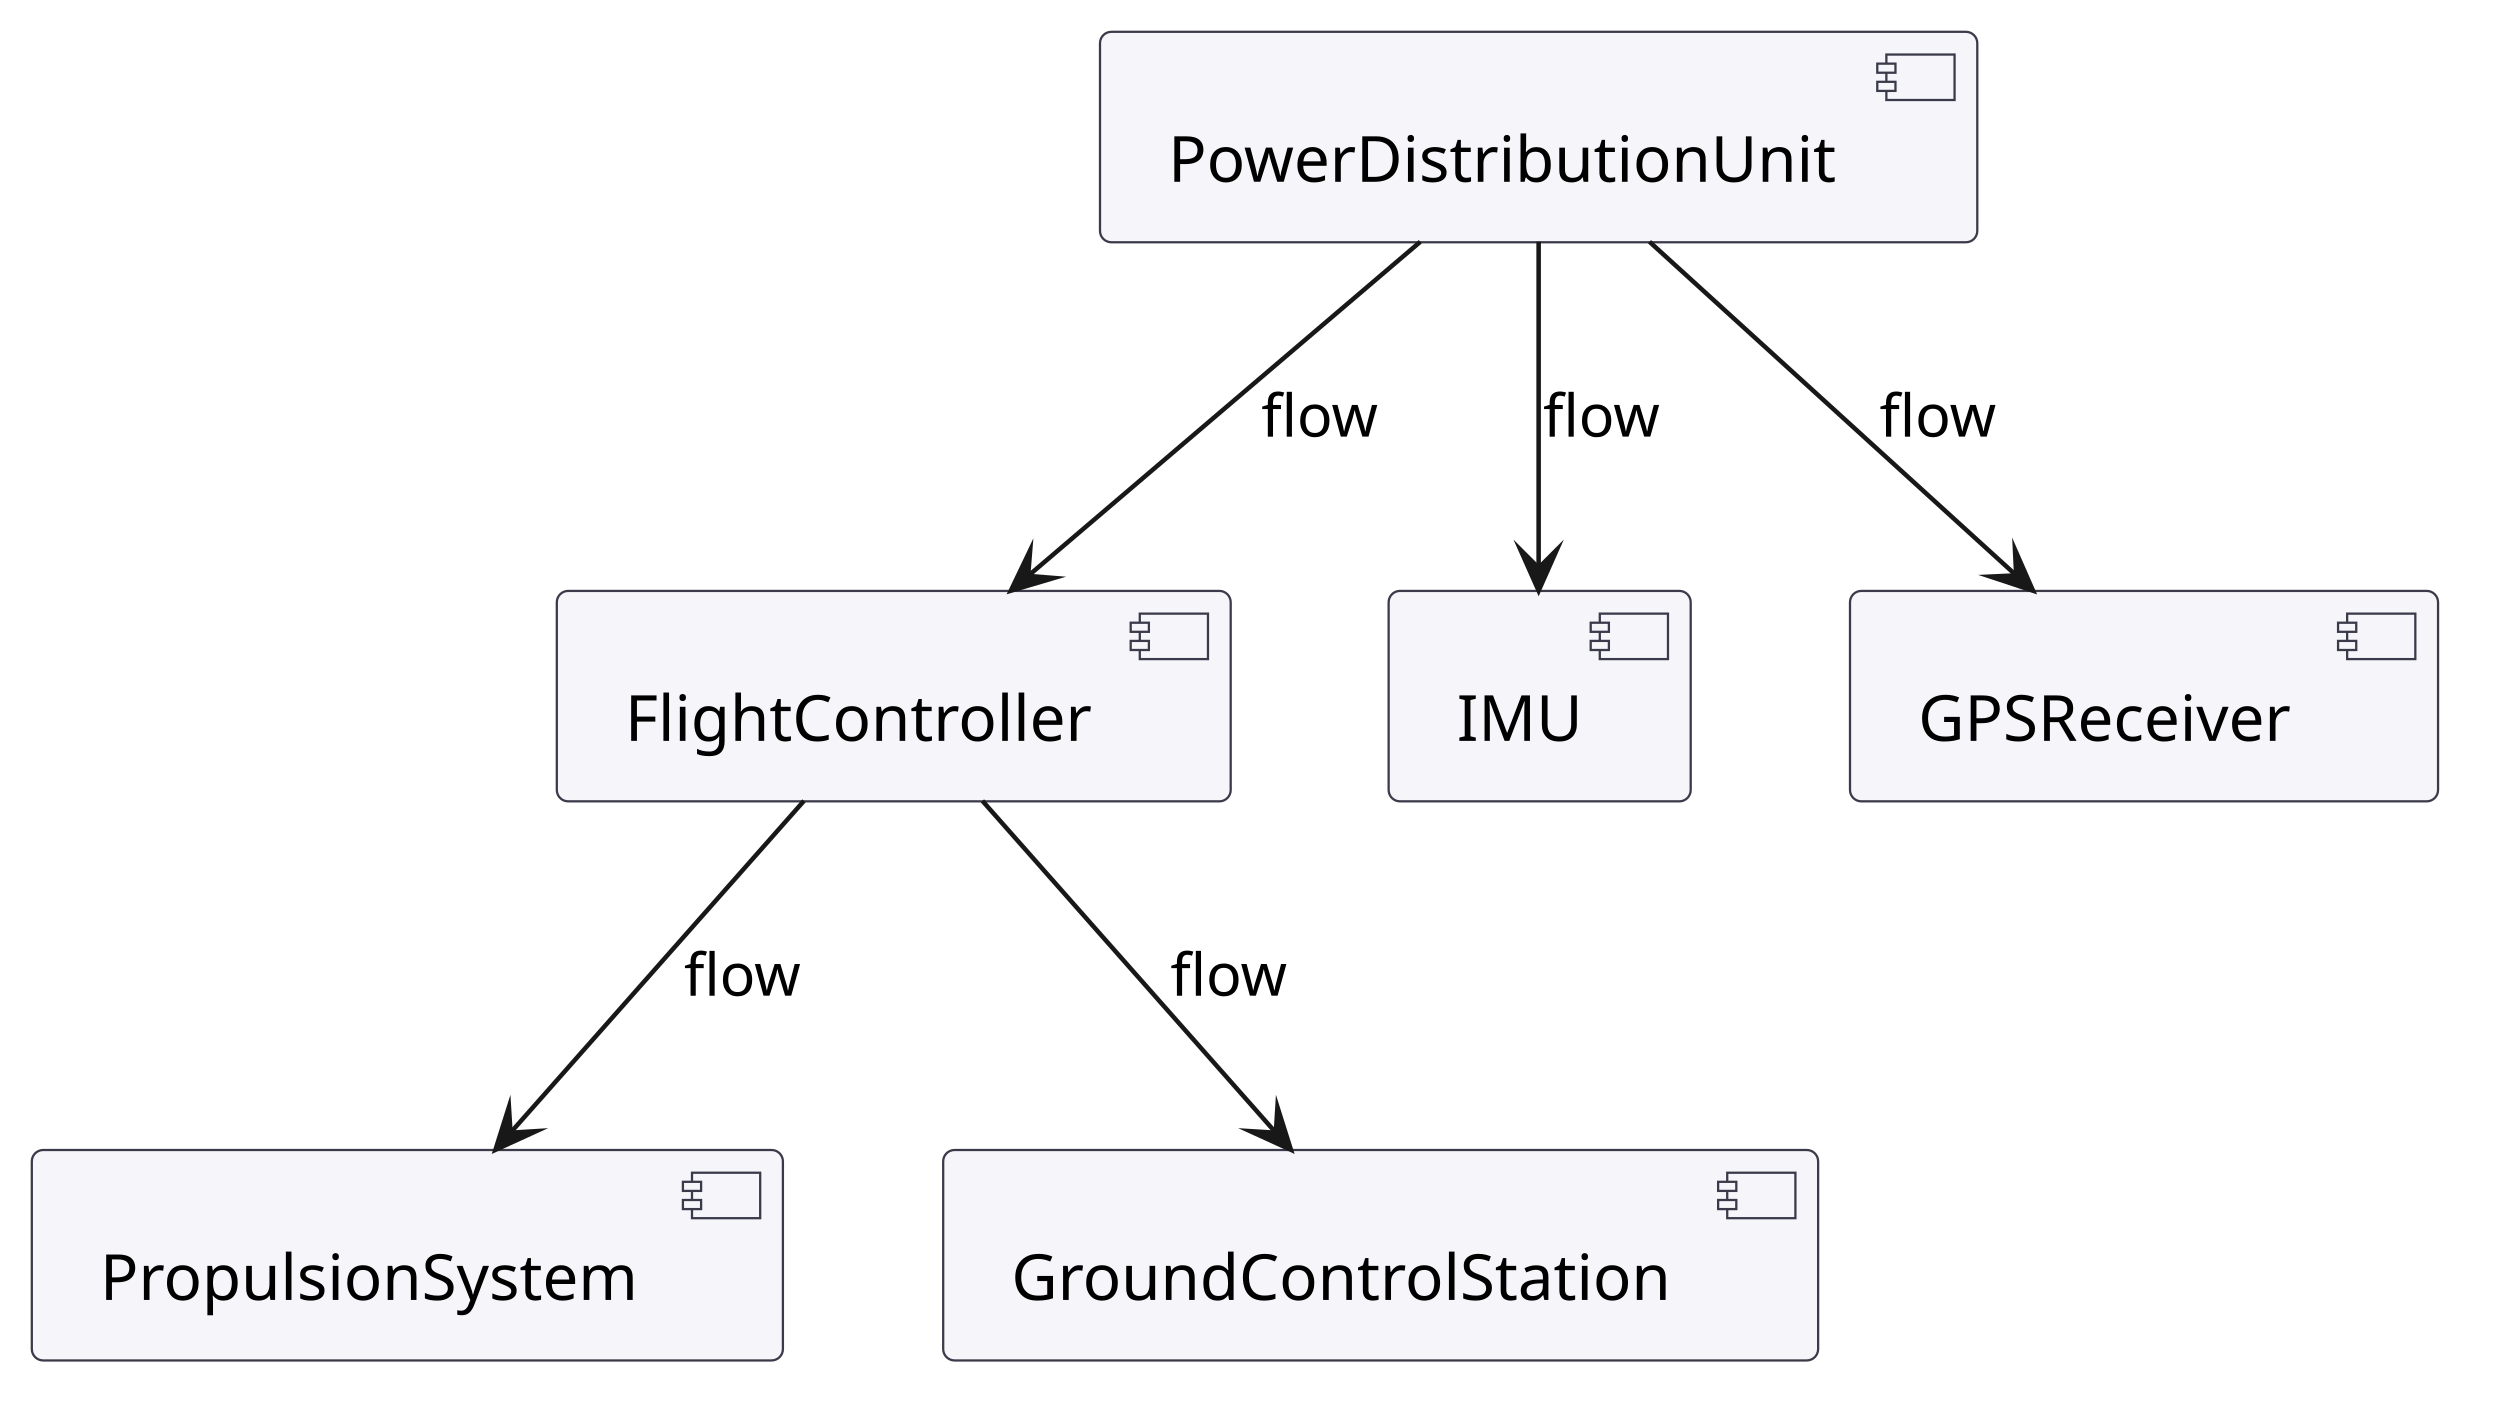
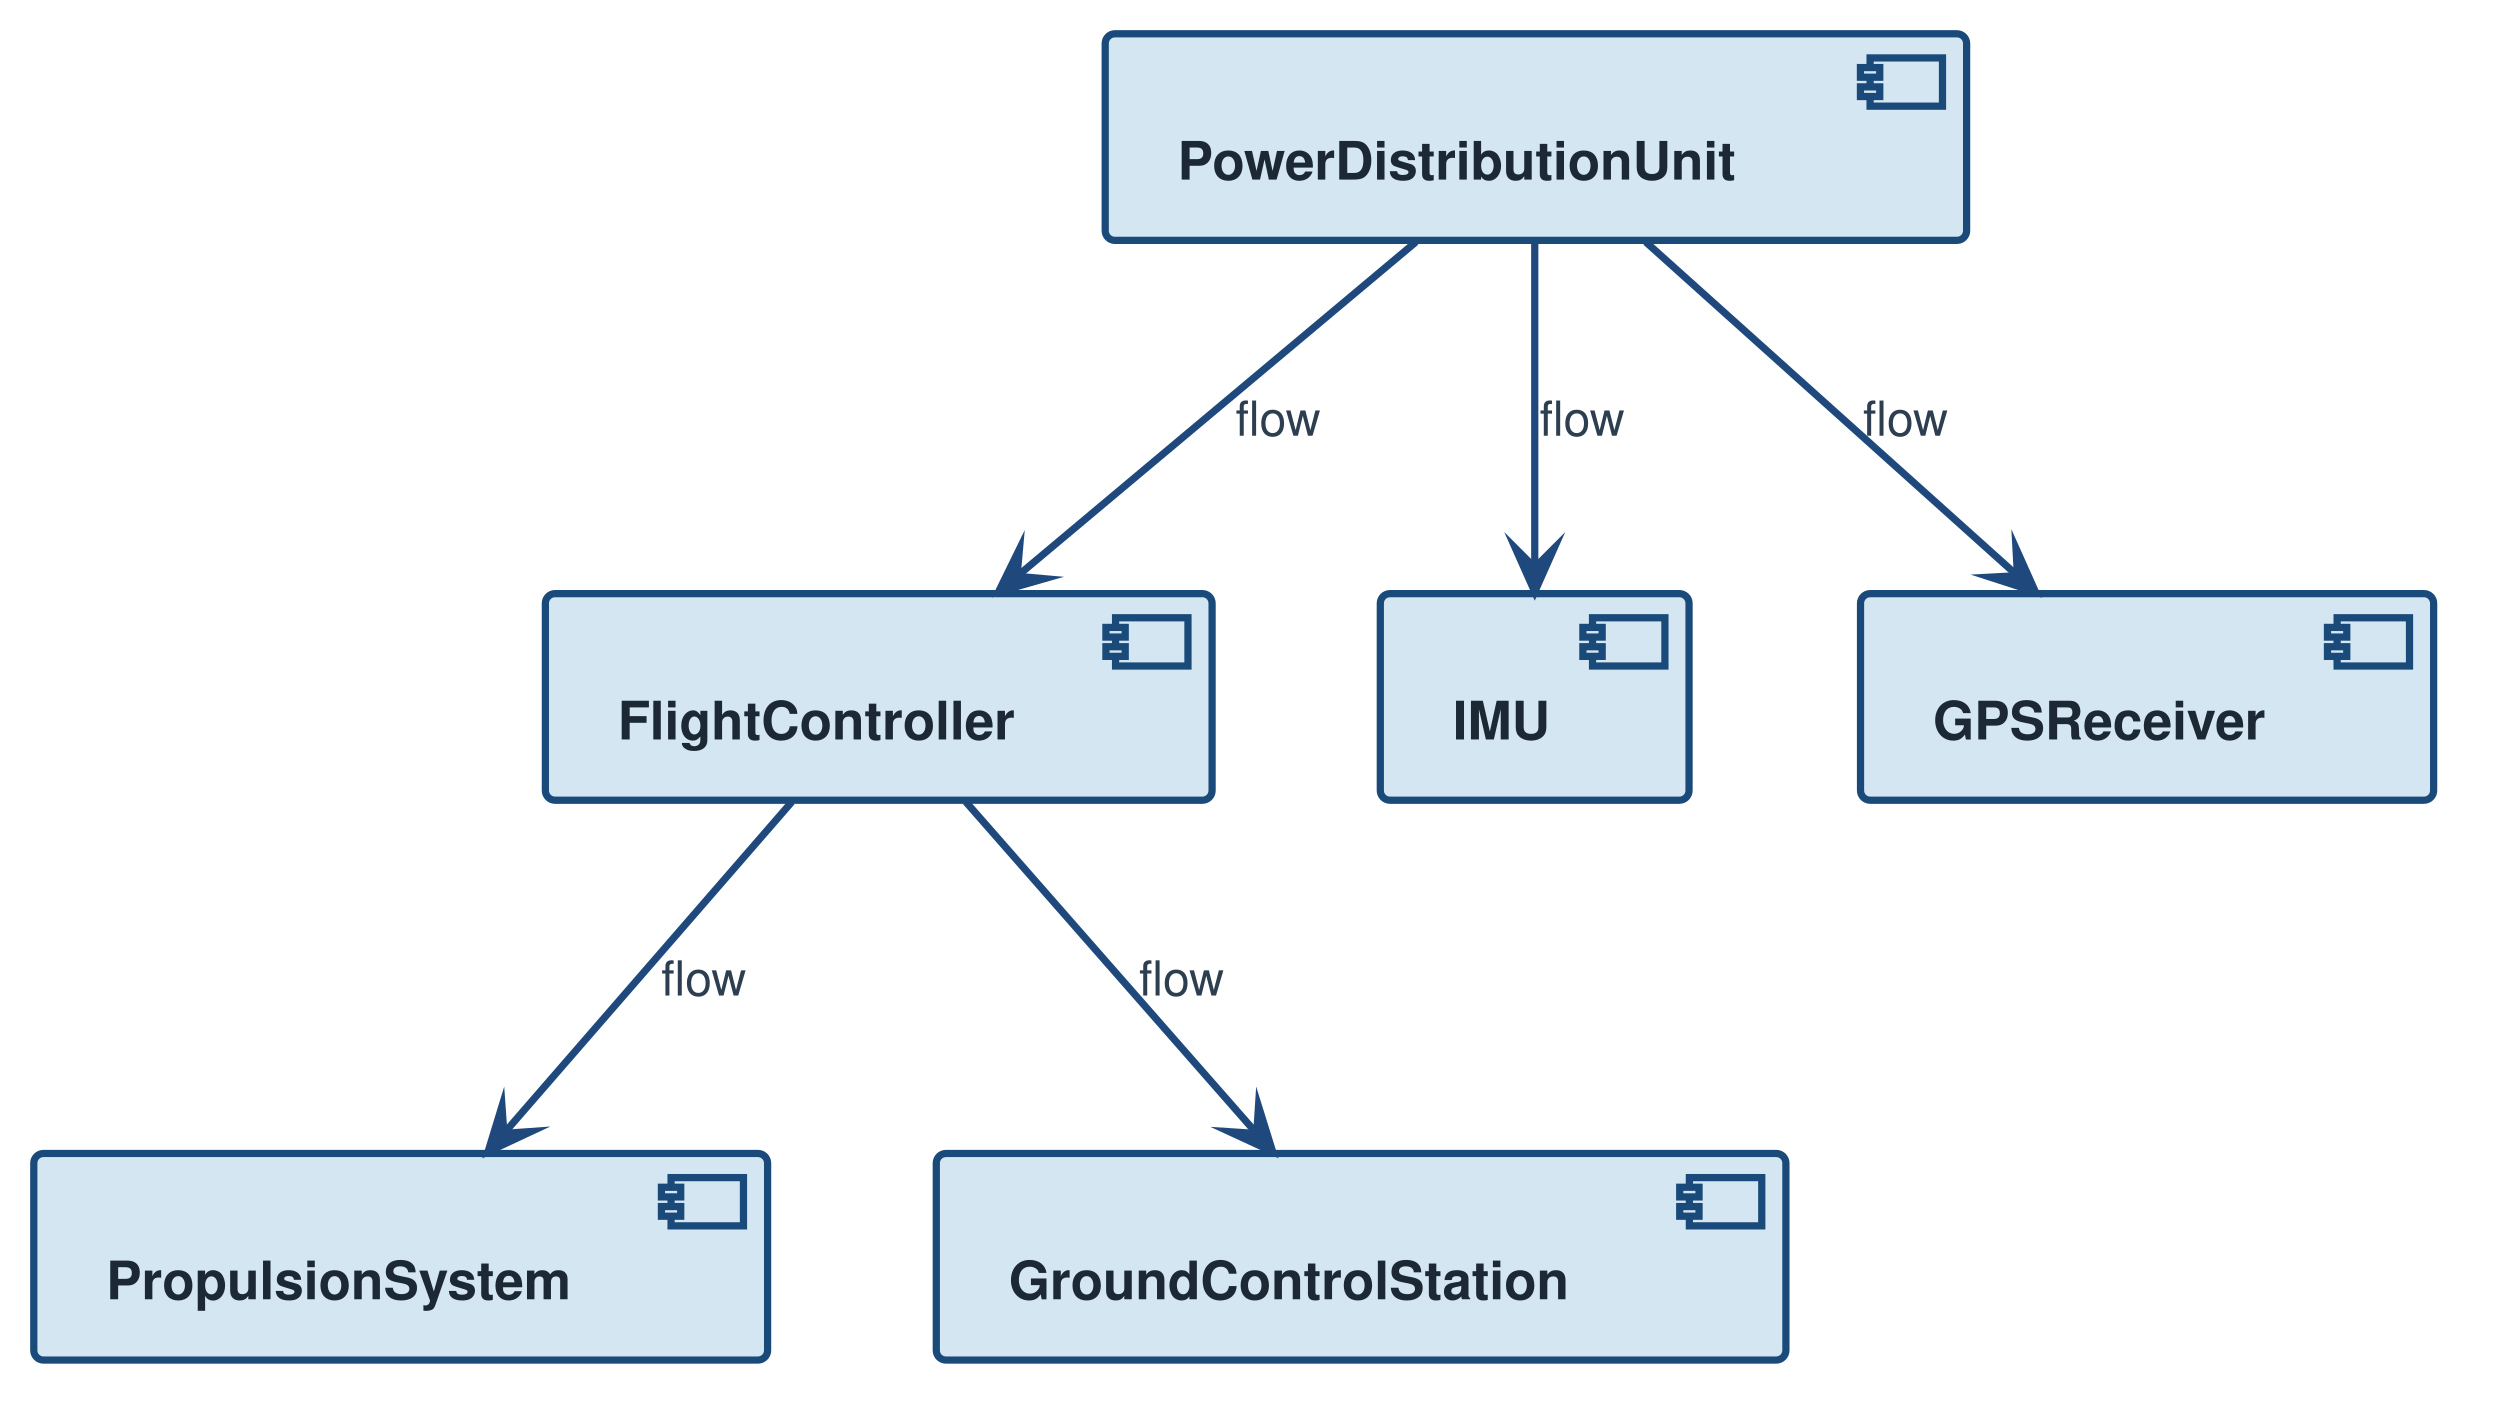
- <svg xmlns="http://www.w3.org/2000/svg" xmlns:xlink="http://www.w3.org/1999/xlink" contentStyleType="text/css" data-diagram-type="DESCRIPTION" height="313px" preserveAspectRatio="none" style="width:550px;height:313px;background:#FFFFFF;" version="1.1" viewBox="0 0 550 313" width="550px" zoomAndPan="magnify">
+ <svg xmlns="http://www.w3.org/2000/svg" xmlns:xlink="http://www.w3.org/1999/xlink" contentStyleType="text/css" data-diagram-type="DESCRIPTION" height="295px" preserveAspectRatio="none" style="width:518px;height:295px;background:#FFFFFF;" version="1.1" viewBox="0 0 518 295" width="518px" zoomAndPan="magnify">
  <defs />
  <g>
-     <g class="entity" data-qualified-name="s_pdu" data-source-line="6" id="ent0001">
+     <g class="entity" data-qualified-name="s_pdu" data-source-line="3" id="ent0001">
      <a href="https://github.com/sjames/syscribe/blob/main/model/UAV/Power/PowerDistributionUnit.md" target="_top" title="https://github.com/sjames/syscribe/blob/main/model/UAV/Power/PowerDistributionUnit.md" xlink:actuate="onRequest" xlink:href="https://github.com/sjames/syscribe/blob/main/model/UAV/Power/PowerDistributionUnit.md" xlink:show="new" xlink:title="https://github.com/sjames/syscribe/blob/main/model/UAV/Power/PowerDistributionUnit.md" xlink:type="simple">
-         <rect fill="#F5F5FA" height="46.297" rx="2.5" ry="2.5" style="stroke:#3A3A4A;stroke-width:0.5;" width="193.002" x="242" y="7" />
-         <rect fill="#F5F5FA" height="10" style="stroke:#3A3A4A;stroke-width:0.5;" width="15" x="415.002" y="12" />
-         <rect fill="#F5F5FA" height="2" style="stroke:#3A3A4A;stroke-width:0.5;" width="4" x="413.002" y="14" />
-         <rect fill="#F5F5FA" height="2" style="stroke:#3A3A4A;stroke-width:0.5;" width="4" x="413.002" y="18" />
-         <text fill="#000000" font-family="sans-serif" font-size="14" lengthAdjust="spacing" textLength="153.002" x="257" y="39.995">PowerDistributionUnit</text>
+         <rect fill="#D4E6F1" height="42.805" rx="2" ry="2" style="stroke:#1A4A7A;stroke-width:1.5;" width="178.483" x="229" y="7" />
+         <rect fill="#D4E6F1" height="10" style="stroke:#1A4A7A;stroke-width:1.5;" width="15" x="387.483" y="12" />
+         <rect fill="#D4E6F1" height="2" style="stroke:#1A4A7A;stroke-width:1.5;" width="4" x="385.483" y="14" />
+         <rect fill="#D4E6F1" height="2" style="stroke:#1A4A7A;stroke-width:1.5;" width="4" x="385.483" y="18" />
+         <text fill="#1C2833" font-family="'Helvetica Neue, Helvetica, Arial, sans-serif'" font-size="11" font-weight="700" lengthAdjust="spacing" textLength="138.483" x="244" y="37.21">PowerDistributionUnit</text>
      </a>
    </g>
-     <g class="entity" data-qualified-name="s_fc" data-source-line="7" id="ent0002">
+     <g class="entity" data-qualified-name="s_fc" data-source-line="4" id="ent0002">
      <a href="https://github.com/sjames/syscribe/blob/main/model/UAV/Avionics/FlightController.md" target="_top" title="https://github.com/sjames/syscribe/blob/main/model/UAV/Avionics/FlightController.md" xlink:actuate="onRequest" xlink:href="https://github.com/sjames/syscribe/blob/main/model/UAV/Avionics/FlightController.md" xlink:show="new" xlink:title="https://github.com/sjames/syscribe/blob/main/model/UAV/Avionics/FlightController.md" xlink:type="simple">
-         <rect fill="#F5F5FA" height="46.297" rx="2.5" ry="2.5" style="stroke:#3A3A4A;stroke-width:0.5;" width="148.254" x="122.5" y="130" />
-         <rect fill="#F5F5FA" height="10" style="stroke:#3A3A4A;stroke-width:0.5;" width="15" x="250.754" y="135" />
-         <rect fill="#F5F5FA" height="2" style="stroke:#3A3A4A;stroke-width:0.5;" width="4" x="248.754" y="137" />
-         <rect fill="#F5F5FA" height="2" style="stroke:#3A3A4A;stroke-width:0.5;" width="4" x="248.754" y="141" />
-         <text fill="#000000" font-family="sans-serif" font-size="14" lengthAdjust="spacing" textLength="108.254" x="137.5" y="162.995">FlightController</text>
+         <rect fill="#D4E6F1" height="42.805" rx="2" ry="2" style="stroke:#1A4A7A;stroke-width:1.5;" width="138.146" x="113" y="123" />
+         <rect fill="#D4E6F1" height="10" style="stroke:#1A4A7A;stroke-width:1.5;" width="15" x="231.146" y="128" />
+         <rect fill="#D4E6F1" height="2" style="stroke:#1A4A7A;stroke-width:1.5;" width="4" x="229.146" y="130" />
+         <rect fill="#D4E6F1" height="2" style="stroke:#1A4A7A;stroke-width:1.5;" width="4" x="229.146" y="134" />
+         <text fill="#1C2833" font-family="'Helvetica Neue, Helvetica, Arial, sans-serif'" font-size="11" font-weight="700" lengthAdjust="spacing" textLength="98.146" x="128" y="153.21">FlightController</text>
      </a>
    </g>
-     <g class="entity" data-qualified-name="s_prop" data-source-line="8" id="ent0003">
+     <g class="entity" data-qualified-name="s_prop" data-source-line="5" id="ent0003">
      <a href="https://github.com/sjames/syscribe/blob/main/model/UAV/Propulsion/PropulsionSystem.md" target="_top" title="https://github.com/sjames/syscribe/blob/main/model/UAV/Propulsion/PropulsionSystem.md" xlink:actuate="onRequest" xlink:href="https://github.com/sjames/syscribe/blob/main/model/UAV/Propulsion/PropulsionSystem.md" xlink:show="new" xlink:title="https://github.com/sjames/syscribe/blob/main/model/UAV/Propulsion/PropulsionSystem.md" xlink:type="simple">
-         <rect fill="#F5F5FA" height="46.297" rx="2.5" ry="2.5" style="stroke:#3A3A4A;stroke-width:0.5;" width="165.241" x="7" y="253" />
-         <rect fill="#F5F5FA" height="10" style="stroke:#3A3A4A;stroke-width:0.5;" width="15" x="152.241" y="258" />
-         <rect fill="#F5F5FA" height="2" style="stroke:#3A3A4A;stroke-width:0.5;" width="4" x="150.241" y="260" />
-         <rect fill="#F5F5FA" height="2" style="stroke:#3A3A4A;stroke-width:0.5;" width="4" x="150.241" y="264" />
-         <text fill="#000000" font-family="sans-serif" font-size="14" lengthAdjust="spacing" textLength="125.241" x="22" y="285.995">PropulsionSystem</text>
+         <rect fill="#D4E6F1" height="42.805" rx="2" ry="2" style="stroke:#1A4A7A;stroke-width:1.5;" width="152.046" x="7" y="239" />
+         <rect fill="#D4E6F1" height="10" style="stroke:#1A4A7A;stroke-width:1.5;" width="15" x="139.046" y="244" />
+         <rect fill="#D4E6F1" height="2" style="stroke:#1A4A7A;stroke-width:1.5;" width="4" x="137.046" y="246" />
+         <rect fill="#D4E6F1" height="2" style="stroke:#1A4A7A;stroke-width:1.5;" width="4" x="137.046" y="250" />
+         <text fill="#1C2833" font-family="'Helvetica Neue, Helvetica, Arial, sans-serif'" font-size="11" font-weight="700" lengthAdjust="spacing" textLength="112.046" x="22" y="269.21">PropulsionSystem</text>
      </a>
    </g>
-     <g class="entity" data-qualified-name="s_imu" data-source-line="9" id="ent0004">
+     <g class="entity" data-qualified-name="s_imu" data-source-line="6" id="ent0004">
      <a href="https://github.com/sjames/syscribe/blob/main/model/UAV/Avionics/IMU.md" target="_top" title="https://github.com/sjames/syscribe/blob/main/model/UAV/Avionics/IMU.md" xlink:actuate="onRequest" xlink:href="https://github.com/sjames/syscribe/blob/main/model/UAV/Avionics/IMU.md" xlink:show="new" xlink:title="https://github.com/sjames/syscribe/blob/main/model/UAV/Avionics/IMU.md" xlink:type="simple">
-         <rect fill="#F5F5FA" height="46.297" rx="2.5" ry="2.5" style="stroke:#3A3A4A;stroke-width:0.5;" width="66.455" x="305.5" y="130" />
-         <rect fill="#F5F5FA" height="10" style="stroke:#3A3A4A;stroke-width:0.5;" width="15" x="351.955" y="135" />
-         <rect fill="#F5F5FA" height="2" style="stroke:#3A3A4A;stroke-width:0.5;" width="4" x="349.955" y="137" />
-         <rect fill="#F5F5FA" height="2" style="stroke:#3A3A4A;stroke-width:0.5;" width="4" x="349.955" y="141" />
-         <text fill="#000000" font-family="sans-serif" font-size="14" lengthAdjust="spacing" textLength="26.455" x="320.5" y="162.995">IMU</text>
+         <rect fill="#D4E6F1" height="42.805" rx="2" ry="2" style="stroke:#1A4A7A;stroke-width:1.5;" width="63.971" x="286" y="123" />
+         <rect fill="#D4E6F1" height="10" style="stroke:#1A4A7A;stroke-width:1.5;" width="15" x="329.971" y="128" />
+         <rect fill="#D4E6F1" height="2" style="stroke:#1A4A7A;stroke-width:1.5;" width="4" x="327.971" y="130" />
+         <rect fill="#D4E6F1" height="2" style="stroke:#1A4A7A;stroke-width:1.5;" width="4" x="327.971" y="134" />
+         <text fill="#1C2833" font-family="'Helvetica Neue, Helvetica, Arial, sans-serif'" font-size="11" font-weight="700" lengthAdjust="spacing" textLength="23.971" x="301" y="153.21">IMU</text>
      </a>
    </g>
-     <g class="entity" data-qualified-name="s_gps" data-source-line="10" id="ent0005">
+     <g class="entity" data-qualified-name="s_gps" data-source-line="7" id="ent0005">
      <a href="https://github.com/sjames/syscribe/blob/main/model/UAV/Avionics/GPSReceiver.md" target="_top" title="https://github.com/sjames/syscribe/blob/main/model/UAV/Avionics/GPSReceiver.md" xlink:actuate="onRequest" xlink:href="https://github.com/sjames/syscribe/blob/main/model/UAV/Avionics/GPSReceiver.md" xlink:show="new" xlink:title="https://github.com/sjames/syscribe/blob/main/model/UAV/Avionics/GPSReceiver.md" xlink:type="simple">
-         <rect fill="#F5F5FA" height="46.297" rx="2.5" ry="2.5" style="stroke:#3A3A4A;stroke-width:0.5;" width="129.373" x="407" y="130" />
-         <rect fill="#F5F5FA" height="10" style="stroke:#3A3A4A;stroke-width:0.5;" width="15" x="516.373" y="135" />
-         <rect fill="#F5F5FA" height="2" style="stroke:#3A3A4A;stroke-width:0.5;" width="4" x="514.373" y="137" />
-         <rect fill="#F5F5FA" height="2" style="stroke:#3A3A4A;stroke-width:0.5;" width="4" x="514.373" y="141" />
-         <text fill="#000000" font-family="sans-serif" font-size="14" lengthAdjust="spacing" textLength="89.373" x="422" y="162.995">GPSReceiver</text>
+         <rect fill="#D4E6F1" height="42.805" rx="2" ry="2" style="stroke:#1A4A7A;stroke-width:1.5;" width="118.751" x="385.5" y="123" />
+         <rect fill="#D4E6F1" height="10" style="stroke:#1A4A7A;stroke-width:1.5;" width="15" x="484.251" y="128" />
+         <rect fill="#D4E6F1" height="2" style="stroke:#1A4A7A;stroke-width:1.5;" width="4" x="482.251" y="130" />
+         <rect fill="#D4E6F1" height="2" style="stroke:#1A4A7A;stroke-width:1.5;" width="4" x="482.251" y="134" />
+         <text fill="#1C2833" font-family="'Helvetica Neue, Helvetica, Arial, sans-serif'" font-size="11" font-weight="700" lengthAdjust="spacing" textLength="78.751" x="400.5" y="153.21">GPSReceiver</text>
      </a>
    </g>
-     <g class="entity" data-qualified-name="s_gcs" data-source-line="11" id="ent0006">
+     <g class="entity" data-qualified-name="s_gcs" data-source-line="8" id="ent0006">
      <a href="https://github.com/sjames/syscribe/blob/main/model/GroundStation/GroundControlStation.md" target="_top" title="https://github.com/sjames/syscribe/blob/main/model/GroundStation/GroundControlStation.md" xlink:actuate="onRequest" xlink:href="https://github.com/sjames/syscribe/blob/main/model/GroundStation/GroundControlStation.md" xlink:show="new" xlink:title="https://github.com/sjames/syscribe/blob/main/model/GroundStation/GroundControlStation.md" xlink:type="simple">
-         <rect fill="#F5F5FA" height="46.297" rx="2.5" ry="2.5" style="stroke:#3A3A4A;stroke-width:0.5;" width="192.489" x="207.5" y="253" />
-         <rect fill="#F5F5FA" height="10" style="stroke:#3A3A4A;stroke-width:0.5;" width="15" x="379.989" y="258" />
-         <rect fill="#F5F5FA" height="2" style="stroke:#3A3A4A;stroke-width:0.5;" width="4" x="377.989" y="260" />
-         <rect fill="#F5F5FA" height="2" style="stroke:#3A3A4A;stroke-width:0.5;" width="4" x="377.989" y="264" />
-         <text fill="#000000" font-family="sans-serif" font-size="14" lengthAdjust="spacing" textLength="152.489" x="222.5" y="285.995">GroundControlStation</text>
+         <rect fill="#D4E6F1" height="42.805" rx="2" ry="2" style="stroke:#1A4A7A;stroke-width:1.5;" width="176.039" x="194" y="239" />
+         <rect fill="#D4E6F1" height="10" style="stroke:#1A4A7A;stroke-width:1.5;" width="15" x="350.039" y="244" />
+         <rect fill="#D4E6F1" height="2" style="stroke:#1A4A7A;stroke-width:1.5;" width="4" x="348.039" y="246" />
+         <rect fill="#D4E6F1" height="2" style="stroke:#1A4A7A;stroke-width:1.5;" width="4" x="348.039" y="250" />
+         <text fill="#1C2833" font-family="'Helvetica Neue, Helvetica, Arial, sans-serif'" font-size="11" font-weight="700" lengthAdjust="spacing" textLength="136.039" x="209" y="269.21">GroundControlStation</text>
      </a>
    </g>
-     <g class="link" data-entity-1="ent0001" data-entity-2="ent0002" data-link-type="dependency" data-source-line="13" id="lnk7">
-       <path d="M312.46,53.19 C286.83,75.03 251.745,104.916 226.185,126.706" fill="none" id="s_pdu-to-s_fc" style="stroke:#181818;stroke-width:1;" />
-       <polygon fill="#181818" points="222.38,129.95,231.824,127.155,226.185,126.706,226.634,121.067,222.38,129.95" style="stroke:#181818;stroke-width:1;stroke-linejoin:miter;stroke-miterlimit:10;" />
-       <text fill="#000000" font-family="sans-serif" font-size="13" lengthAdjust="spacing" textLength="26.774" x="277.5" y="96.067">flow</text>
+     <g class="link" data-entity-1="ent0001" data-entity-2="ent0002" data-link-type="dependency" data-source-line="10" id="lnk7">
+       <path d="M293.37,50.14 C268.88,70.68 235.333,98.799 210.733,119.409" fill="none" id="s_pdu-to-s_fc" style="stroke:#1F497D;stroke-width:1.5;" />
+       <polygon fill="#1F497D" points="206.9,122.62,216.368,119.906,210.733,119.409,211.23,113.774,206.9,122.62" style="stroke:#1F497D;stroke-width:1.5;stroke-linejoin:miter;stroke-miterlimit:10;" />
+       <text fill="#2C3E50" font-family="'Helvetica Neue, Helvetica, Arial, sans-serif'" font-size="10" lengthAdjust="spacing" textLength="20.596" x="256" y="90.282">flow</text>
    </g>
-     <g class="link" data-entity-1="ent0001" data-entity-2="ent0004" data-link-type="dependency" data-source-line="14" id="lnk8">
-       <path d="M338.5,53.19 C338.5,75.03 338.5,103.16 338.5,124.95" fill="none" id="s_pdu-to-s_imu" style="stroke:#181818;stroke-width:1;" />
-       <polygon fill="#181818" points="338.5,129.95,342.5,120.95,338.5,124.95,334.5,120.95,338.5,129.95" style="stroke:#181818;stroke-width:1;stroke-linejoin:miter;stroke-miterlimit:10;" />
-       <text fill="#000000" font-family="sans-serif" font-size="13" lengthAdjust="spacing" textLength="26.774" x="339.5" y="96.067">flow</text>
+     <g class="link" data-entity-1="ent0001" data-entity-2="ent0004" data-link-type="dependency" data-source-line="11" id="lnk8">
+       <path d="M318,50.14 C318,70.68 318,97.01 318,117.62" fill="none" id="s_pdu-to-s_imu" style="stroke:#1F497D;stroke-width:1.5;" />
+       <polygon fill="#1F497D" points="318,122.62,322,113.62,318,117.62,314,113.62,318,122.62" style="stroke:#1F497D;stroke-width:1.5;stroke-linejoin:miter;stroke-miterlimit:10;" />
+       <text fill="#2C3E50" font-family="'Helvetica Neue, Helvetica, Arial, sans-serif'" font-size="10" lengthAdjust="spacing" textLength="20.596" x="319" y="90.282">flow</text>
    </g>
-     <g class="link" data-entity-1="ent0001" data-entity-2="ent0005" data-link-type="dependency" data-source-line="15" id="lnk9">
-       <path d="M362.89,53.19 C386.89,75.03 419.622,104.794 443.562,126.584" fill="none" id="s_pdu-to-s_gps" style="stroke:#181818;stroke-width:1;" />
-       <polygon fill="#181818" points="447.26,129.95,443.297,120.934,443.562,126.584,437.912,126.85,447.26,129.95" style="stroke:#181818;stroke-width:1;stroke-linejoin:miter;stroke-miterlimit:10;" />
-       <text fill="#000000" font-family="sans-serif" font-size="13" lengthAdjust="spacing" textLength="26.774" x="413.5" y="96.067">flow</text>
+     <g class="link" data-entity-1="ent0001" data-entity-2="ent0005" data-link-type="dependency" data-source-line="12" id="lnk9">
+       <path d="M341,50.14 C363.87,70.68 395.059,98.67 418.019,119.28" fill="none" id="s_pdu-to-s_gps" style="stroke:#1F497D;stroke-width:1.5;" />
+       <polygon fill="#1F497D" points="421.74,122.62,417.714,113.631,418.019,119.28,412.37,119.585,421.74,122.62" style="stroke:#1F497D;stroke-width:1.5;stroke-linejoin:miter;stroke-miterlimit:10;" />
+       <text fill="#2C3E50" font-family="'Helvetica Neue, Helvetica, Arial, sans-serif'" font-size="10" lengthAdjust="spacing" textLength="20.596" x="386" y="90.282">flow</text>
    </g>
-     <g class="link" data-entity-1="ent0002" data-entity-2="ent0003" data-link-type="dependency" data-source-line="16" id="lnk10">
-       <path d="M176.87,176.19 C157.57,198.03 131.571,227.414 112.311,249.204" fill="none" id="s_fc-to-s_prop" style="stroke:#181818;stroke-width:1;" />
-       <polygon fill="#181818" points="109,252.95,117.957,248.856,112.311,249.204,111.963,243.558,109,252.95" style="stroke:#181818;stroke-width:1;stroke-linejoin:miter;stroke-miterlimit:10;" />
-       <text fill="#000000" font-family="sans-serif" font-size="13" lengthAdjust="spacing" textLength="26.774" x="150.5" y="219.067">flow</text>
+     <g class="link" data-entity-1="ent0002" data-entity-2="ent0003" data-link-type="dependency" data-source-line="13" id="lnk10">
+       <path d="M164.07,166.14 C146.24,186.68 122.309,214.235 104.409,234.845" fill="none" id="s_fc-to-s_prop" style="stroke:#1F497D;stroke-width:1.5;" />
+       <polygon fill="#1F497D" points="101.13,238.62,110.052,234.448,104.409,234.845,104.011,229.202,101.13,238.62" style="stroke:#1F497D;stroke-width:1.5;stroke-linejoin:miter;stroke-miterlimit:10;" />
+       <text fill="#2C3E50" font-family="'Helvetica Neue, Helvetica, Arial, sans-serif'" font-size="10" lengthAdjust="spacing" textLength="20.596" x="137" y="206.282">flow</text>
    </g>
-     <g class="link" data-entity-1="ent0002" data-entity-2="ent0006" data-link-type="dependency" data-source-line="17" id="lnk11">
-       <path d="M216.13,176.19 C235.43,198.03 261.429,227.414 280.689,249.204" fill="none" id="s_fc-to-s_gcs" style="stroke:#181818;stroke-width:1;" />
-       <polygon fill="#181818" points="284,252.95,281.037,243.558,280.689,249.204,275.043,248.856,284,252.95" style="stroke:#181818;stroke-width:1;stroke-linejoin:miter;stroke-miterlimit:10;" />
-       <text fill="#000000" font-family="sans-serif" font-size="13" lengthAdjust="spacing" textLength="26.774" x="257.5" y="219.067">flow</text>
+     <g class="link" data-entity-1="ent0002" data-entity-2="ent0006" data-link-type="dependency" data-source-line="14" id="lnk11">
+       <path d="M200.11,166.14 C218.12,186.68 242.313,214.251 260.393,234.861" fill="none" id="s_fc-to-s_gcs" style="stroke:#1F497D;stroke-width:1.5;" />
+       <polygon fill="#1F497D" points="263.69,238.62,260.762,229.216,260.393,234.861,254.748,234.492,263.69,238.62" style="stroke:#1F497D;stroke-width:1.5;stroke-linejoin:miter;stroke-miterlimit:10;" />
+       <text fill="#2C3E50" font-family="'Helvetica Neue, Helvetica, Arial, sans-serif'" font-size="10" lengthAdjust="spacing" textLength="20.596" x="236" y="206.282">flow</text>
    </g>
  </g>
</svg>
